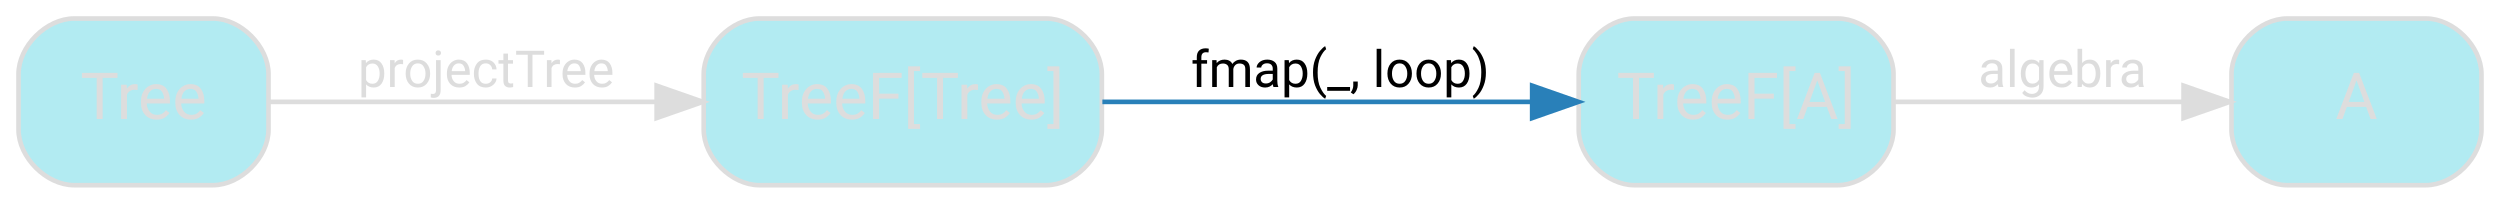
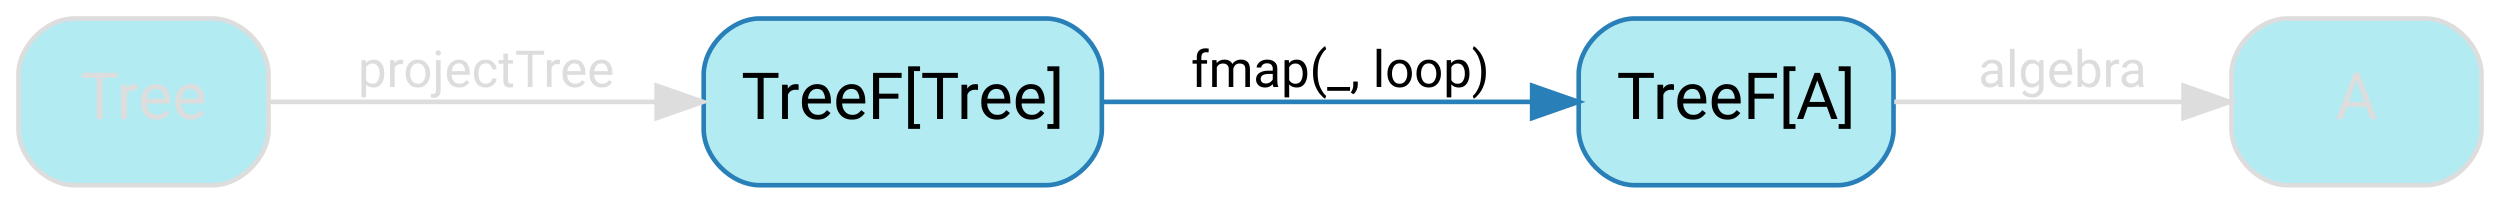
<svg xmlns="http://www.w3.org/2000/svg" width="540pt" height="44pt" viewBox="0.00 0.00 540.00 44.00">
  <g id="graph0" class="graph" transform="scale(1 1) rotate(0) translate(4 40)">
    <g id="node1" class="node">
-       <path fill="#b2ebf2" stroke="#dddddd" d="M222,-36C222,-36 160,-36 160,-36 154,-36 148,-30 148,-24 148,-24 148,-12 148,-12 148,-6 154,0 160,0 160,0 222,0 222,0 228,0 234,-6 234,-12 234,-12 234,-24 234,-24 234,-30 228,-36 222,-36" />
-       <text text-anchor="middle" x="191" y="-14.3" font-family="Segoe UI,Roboto,Helvetica,Arial,sans-serif" font-size="14.00" fill="#dddddd">TreeF[Tree]</text>
+       <path fill="#b2ebf2" stroke="#2980b9" d="M222,-36C222,-36 160,-36 160,-36 154,-36 148,-30 148,-24 148,-24 148,-12 148,-12 148,-6 154,0 160,0 160,0 222,0 222,0 228,0 234,-6 234,-12 234,-12 234,-24 234,-24 234,-30 228,-36 222,-36" />
+       <text text-anchor="middle" x="191" y="-14.3" font-family="Segoe UI,Roboto,Helvetica,Arial,sans-serif" font-size="14.00" fill="#000000">TreeF[Tree]</text>
    </g>
    <g id="node2" class="node">
-       <path fill="#b2ebf2" stroke="#dddddd" d="M393,-36C393,-36 349,-36 349,-36 343,-36 337,-30 337,-24 337,-24 337,-12 337,-12 337,-6 343,0 349,0 349,0 393,0 393,0 399,0 405,-6 405,-12 405,-12 405,-24 405,-24 405,-30 399,-36 393,-36" />
-       <text text-anchor="middle" x="371" y="-14.3" font-family="Segoe UI,Roboto,Helvetica,Arial,sans-serif" font-size="14.00" fill="#dddddd">TreeF[A]</text>
+       <path fill="#b2ebf2" stroke="#2980b9" d="M393,-36C393,-36 349,-36 349,-36 343,-36 337,-30 337,-24 337,-24 337,-12 337,-12 337,-6 343,0 349,0 349,0 393,0 393,0 399,0 405,-6 405,-12 405,-12 405,-24 405,-24 405,-30 399,-36 393,-36" />
+       <text text-anchor="middle" x="371" y="-14.3" font-family="Segoe UI,Roboto,Helvetica,Arial,sans-serif" font-size="14.00" fill="#000000">TreeF[A]</text>
    </g>
    <g id="edge2" class="edge">
      <path fill="none" stroke="#2980b9" d="M234.114,-18C262.182,-18 298.689,-18 326.943,-18" />
      <polygon fill="#2980b9" stroke="#2980b9" points="326.947,-21.5 336.947,-18 326.947,-14.5 326.947,-21.5" />
      <text text-anchor="middle" x="285.5" y="-21.2" font-family="Segoe UI,Roboto,Helvetica,Arial,sans-serif" font-size="11.00" fill="#000000">fmap(_, loop)</text>
    </g>
    <g id="node4" class="node">
      <path fill="#b2ebf2" stroke="#dddddd" d="M520,-36C520,-36 490,-36 490,-36 484,-36 478,-30 478,-24 478,-24 478,-12 478,-12 478,-6 484,0 490,0 490,0 520,0 520,0 526,0 532,-6 532,-12 532,-12 532,-24 532,-24 532,-30 526,-36 520,-36" />
      <text text-anchor="middle" x="505" y="-14.3" font-family="Segoe UI,Roboto,Helvetica,Arial,sans-serif" font-size="14.00" fill="#dddddd">A</text>
    </g>
    <g id="edge3" class="edge">
      <path fill="none" stroke="#dddddd" d="M405.161,-18C424.222,-18 447.994,-18 467.56,-18" />
      <polygon fill="#dddddd" stroke="#dddddd" points="467.65,-21.5 477.65,-18 467.649,-14.5 467.65,-21.5" />
      <text text-anchor="middle" x="441.5" y="-21.2" font-family="Segoe UI,Roboto,Helvetica,Arial,sans-serif" font-size="11.00" fill="#dddddd">algebra</text>
    </g>
    <g id="node3" class="node">
      <path fill="#b2ebf2" stroke="#dddddd" d="M42,-36C42,-36 12,-36 12,-36 6,-36 0,-30 0,-24 0,-24 0,-12 0,-12 0,-6 6,0 12,0 12,0 42,0 42,0 48,0 54,-6 54,-12 54,-12 54,-24 54,-24 54,-30 48,-36 42,-36" />
      <text text-anchor="middle" x="27" y="-14.3" font-family="Segoe UI,Roboto,Helvetica,Arial,sans-serif" font-size="14.00" fill="#dddddd">Tree</text>
    </g>
    <g id="edge1" class="edge">
      <path fill="none" stroke="#dddddd" d="M54.081,-18C76.769,-18 109.837,-18 137.792,-18" />
      <polygon fill="#dddddd" stroke="#dddddd" points="137.831,-21.5 147.831,-18 137.831,-14.5 137.831,-21.5" />
      <text text-anchor="middle" x="101" y="-21.2" font-family="Segoe UI,Roboto,Helvetica,Arial,sans-serif" font-size="11.00" fill="#dddddd">projectTree</text>
    </g>
  </g>
</svg>
